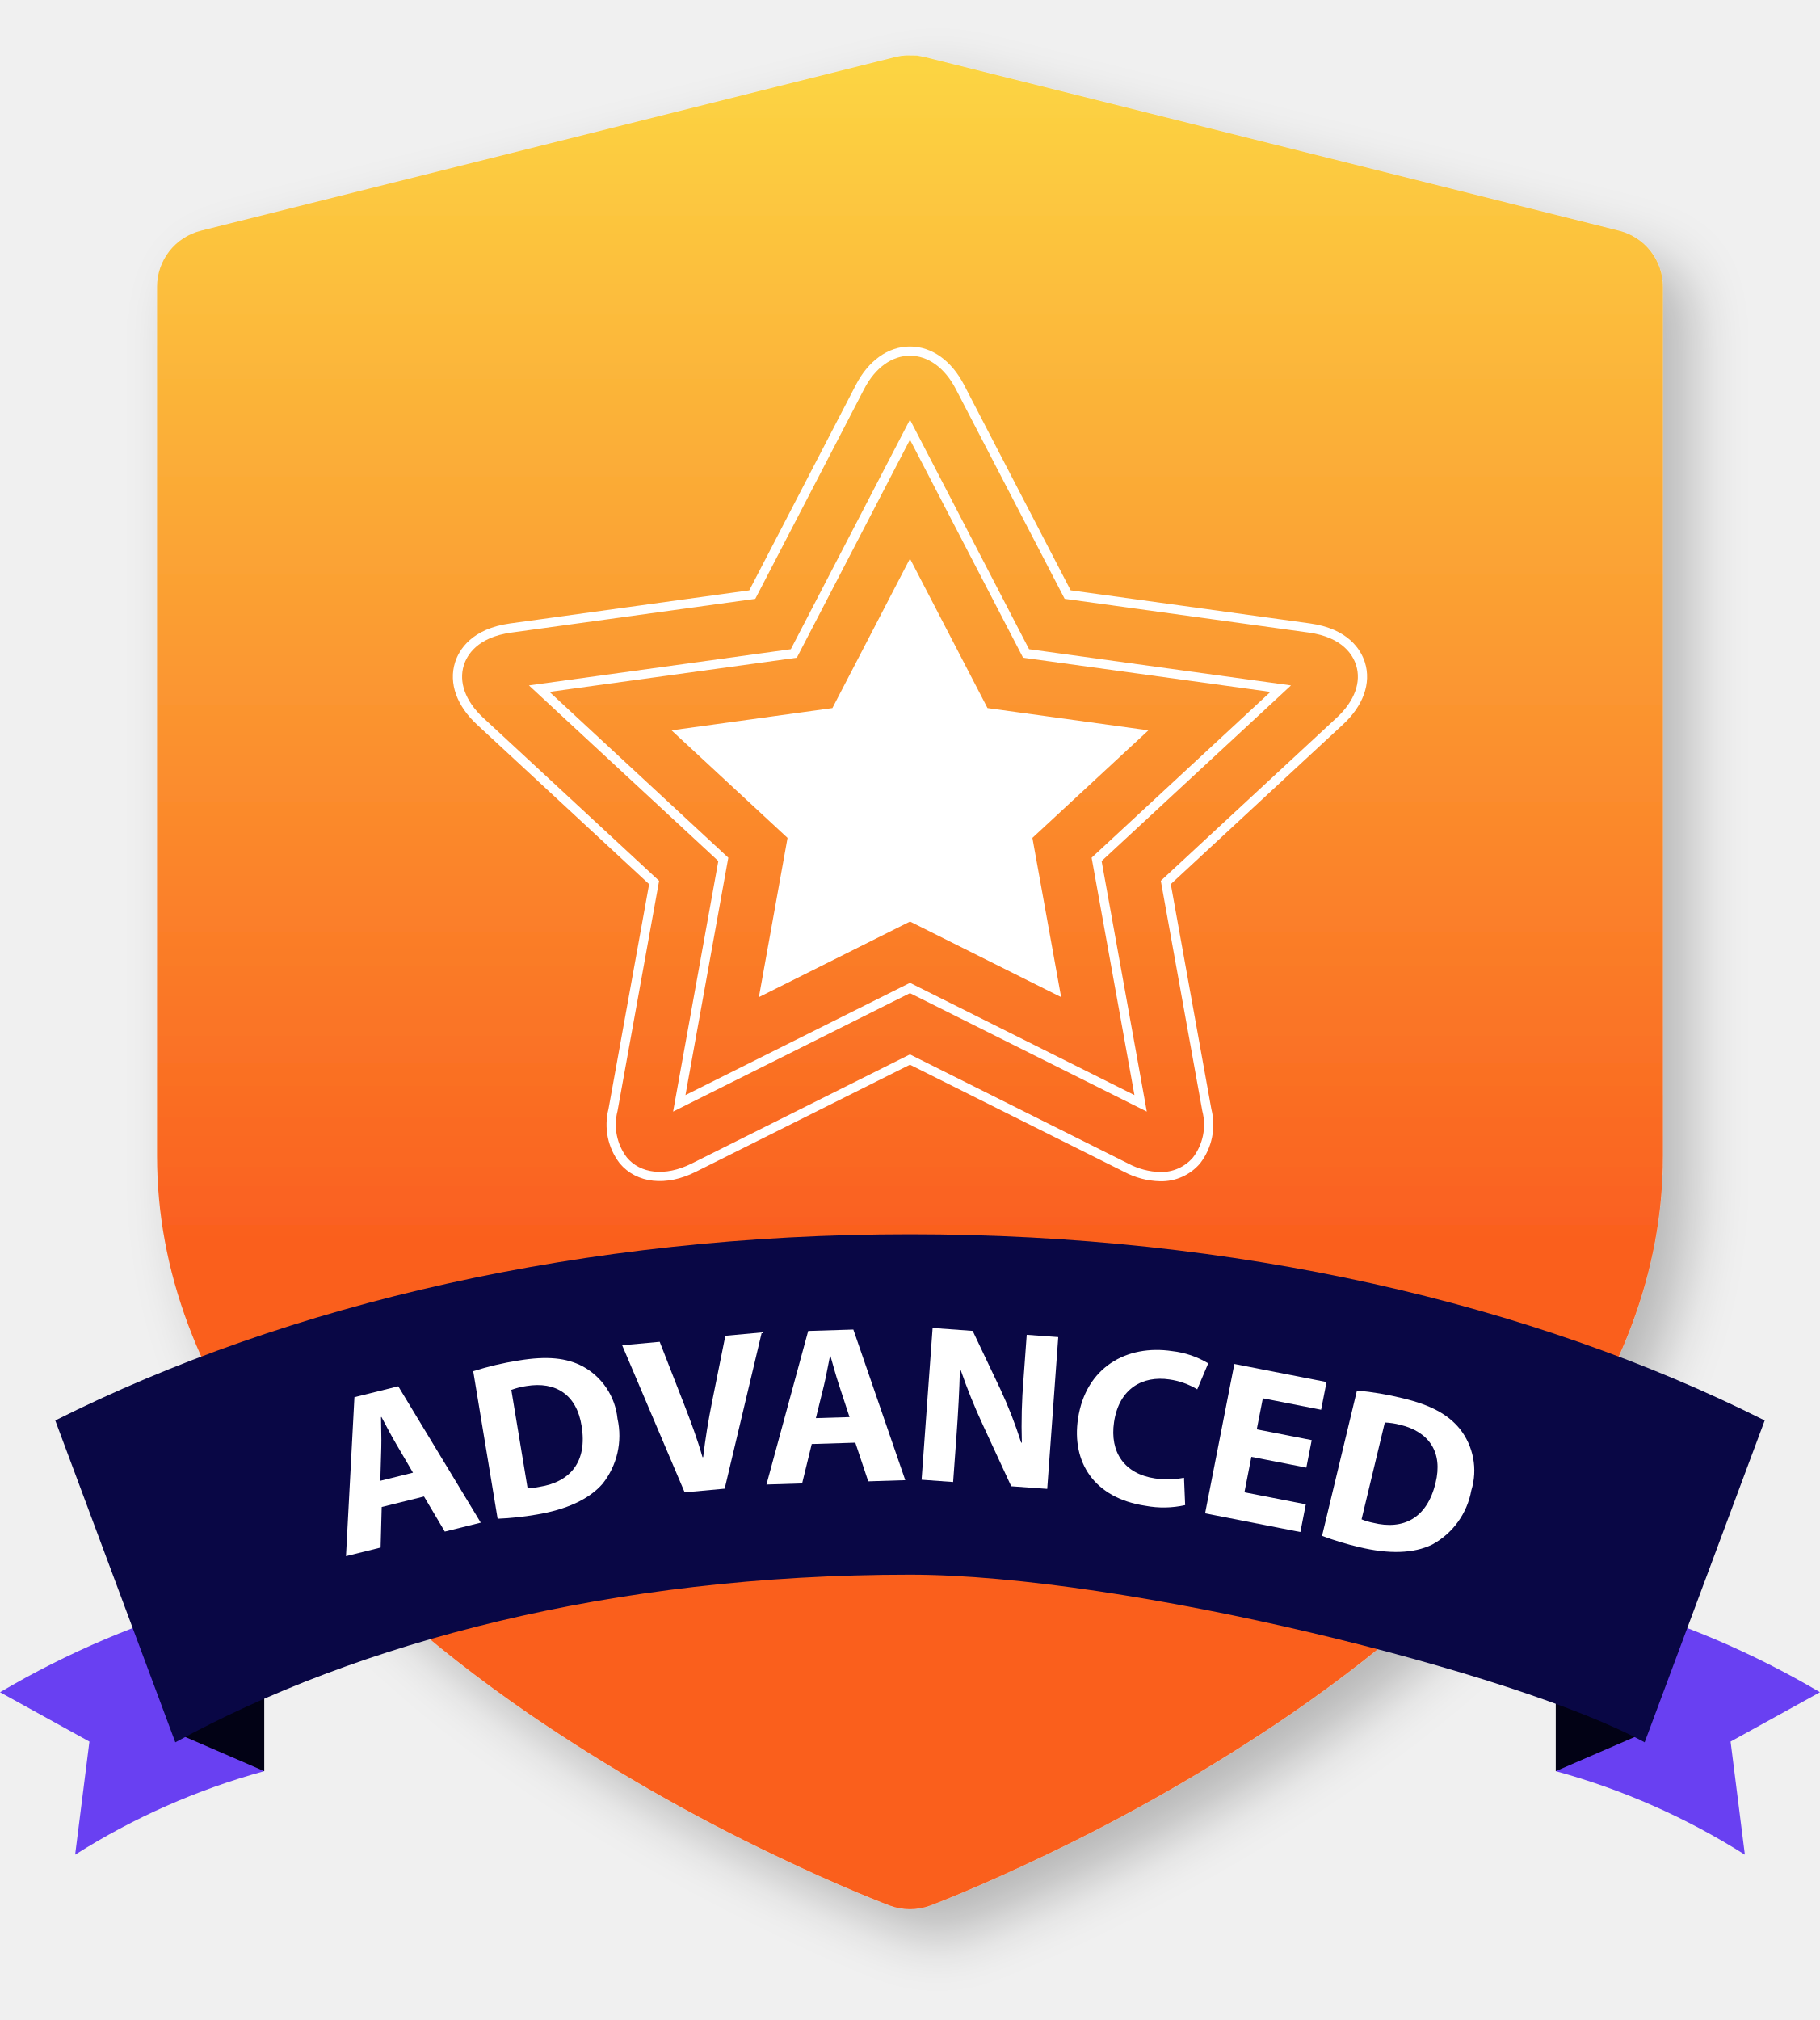
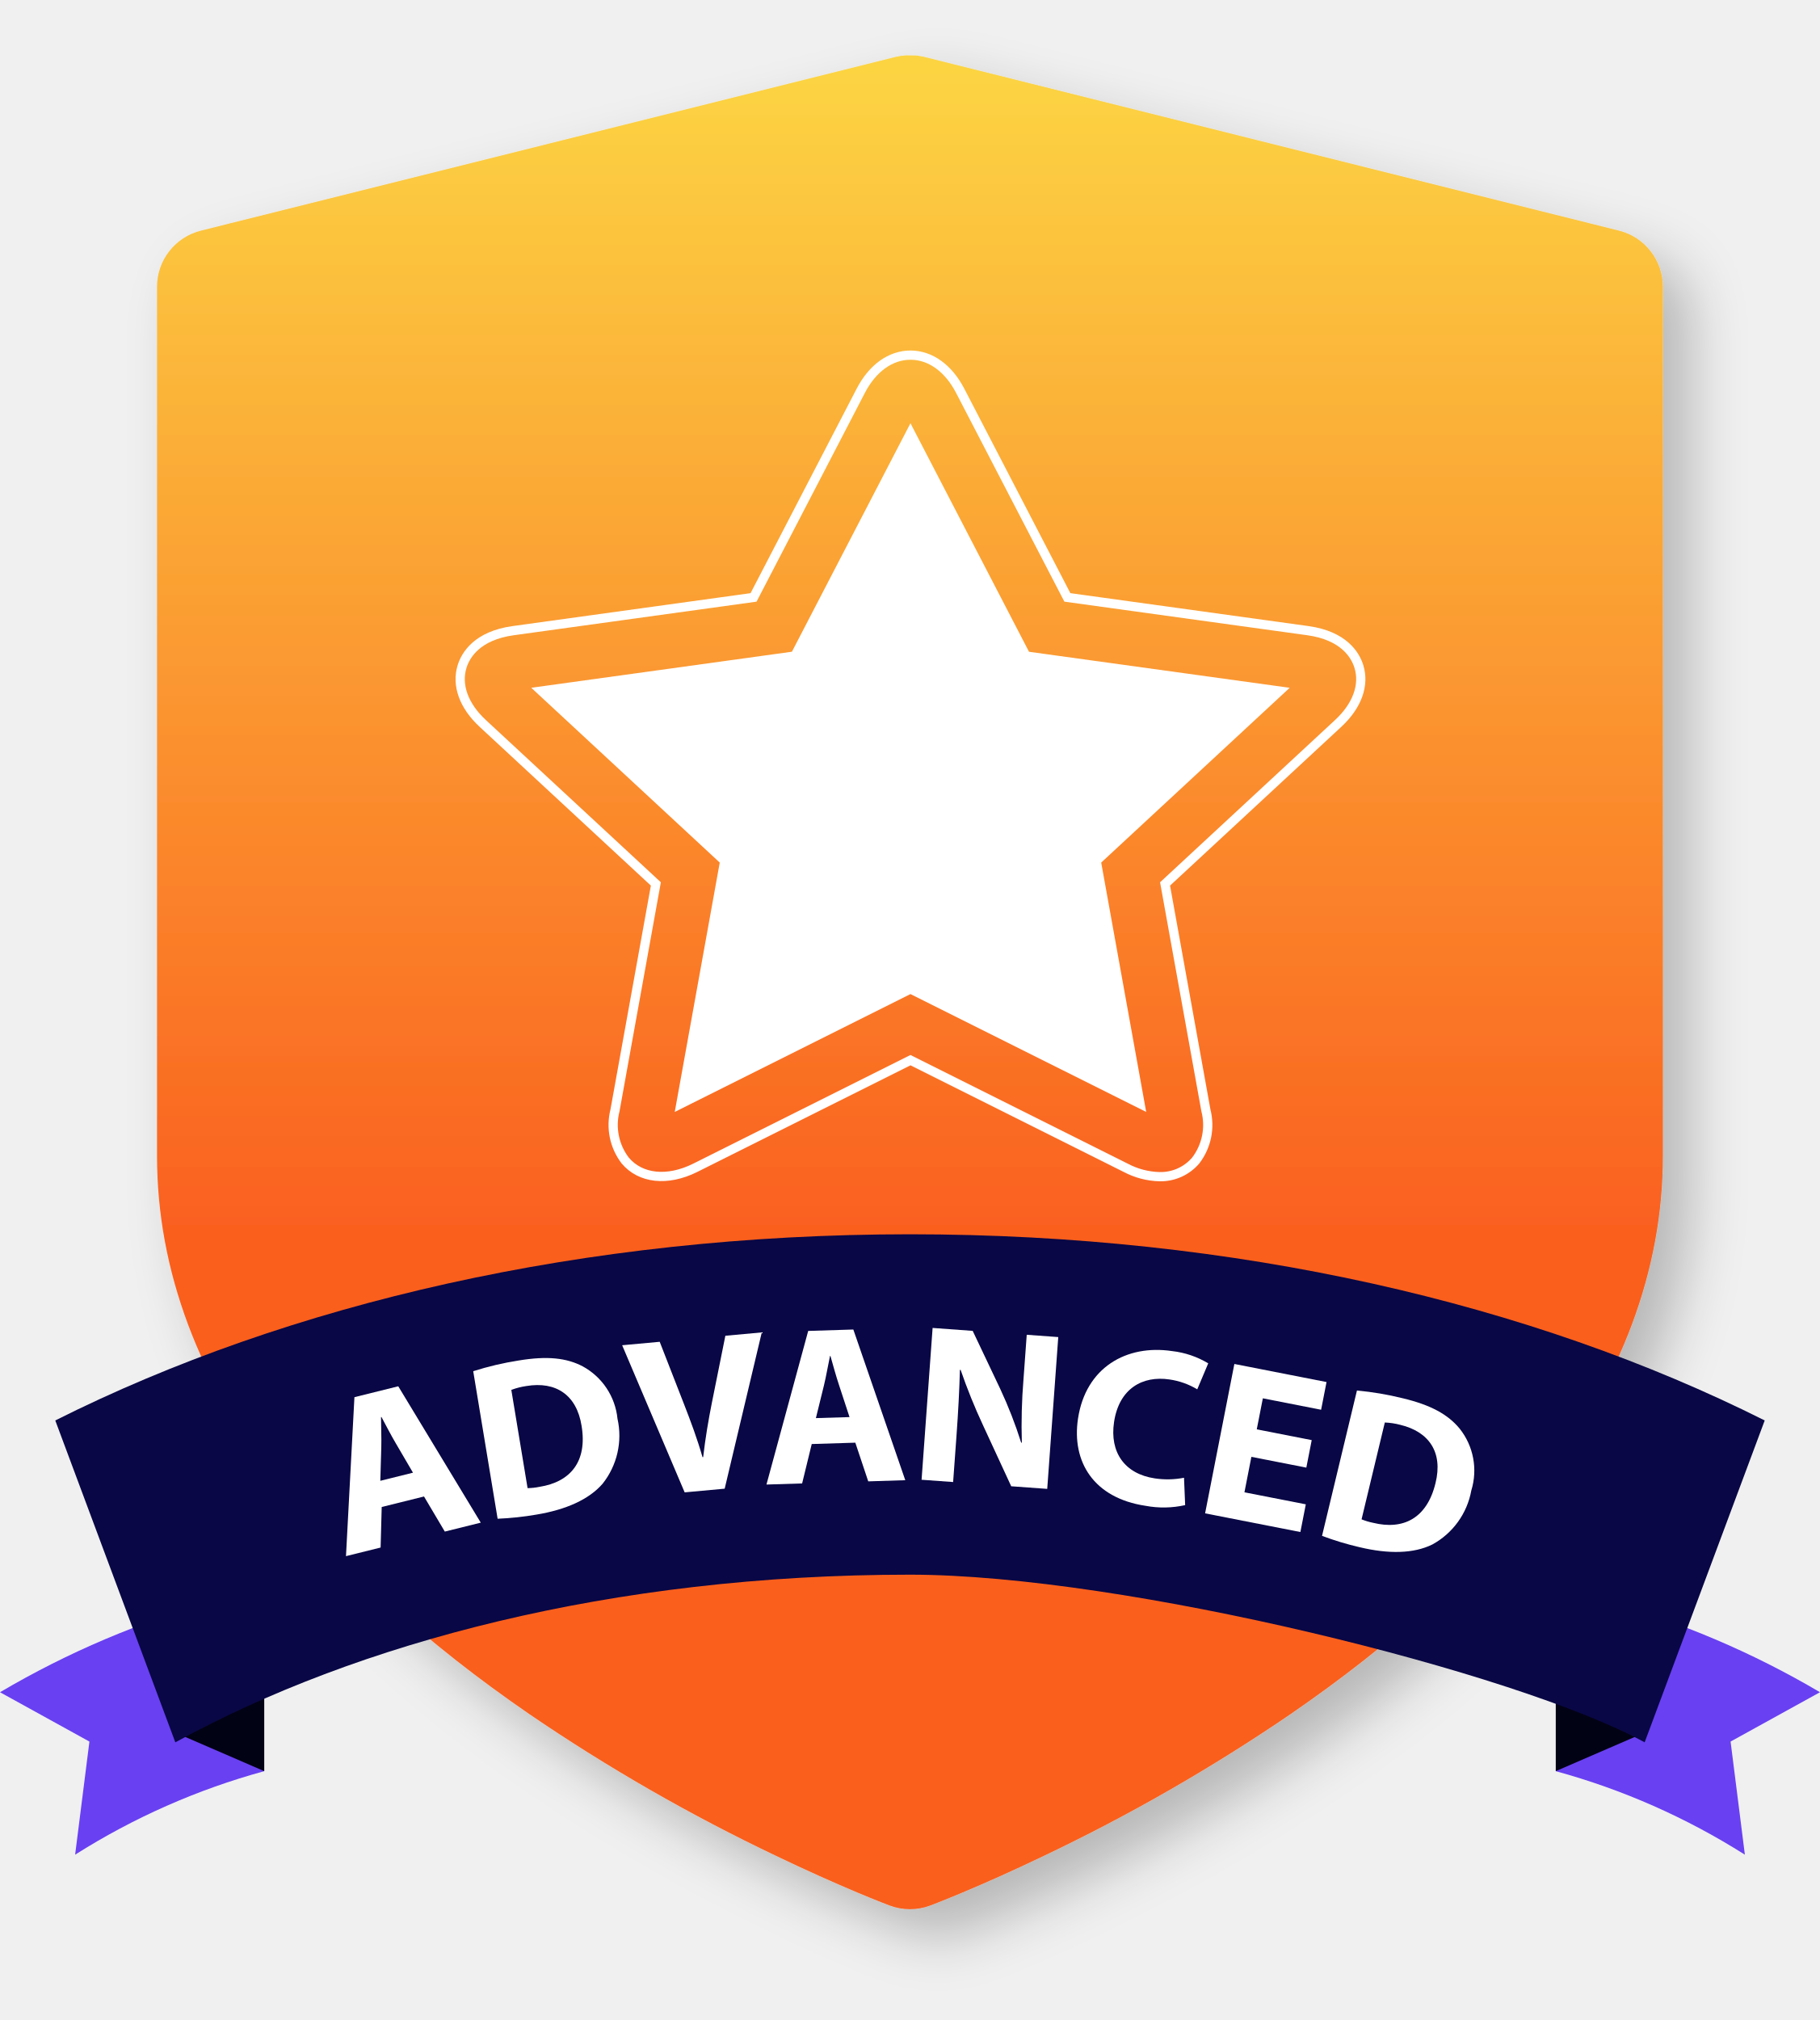
<svg xmlns="http://www.w3.org/2000/svg" width="197.144" height="218.758" viewBox="0 0 197.144 218.758">
  <defs>
-     <linearGradient id="a" x1="0.5" x2="0.5" y2="0.642" gradientUnits="objectBoundingBox">
+     <linearGradient id="linear-gradient" x1="0.5" x2="0.5" y2="0.642" gradientUnits="objectBoundingBox">
      <stop offset="0" stop-color="#fcd443" />
      <stop offset="1" stop-color="#fa5f1f" />
    </linearGradient>
-     <filter id="b" x="11.014" y="0" width="181.116" height="218.758" filterUnits="userSpaceOnUse">
+     <filter id="Path_3400" x="11.014" y="0" width="181.116" height="218.758" filterUnits="userSpaceOnUse">
      <feOffset dx="3" dy="3" input="SourceAlpha" />
-       <feGaussianBlur stdDeviation="3" result="c" />
+       <feGaussianBlur stdDeviation="3" result="blur" />
      <feFlood flood-opacity="0.239" />
-       <feComposite operator="in" in2="c" />
+       <feComposite operator="in" in2="blur" />
      <feComposite in="SourceGraphic" />
    </filter>
  </defs>
-   <g transform="translate(0.001 6)">
-     <g transform="matrix(1, 0, 0, 1, 0, -6)" filter="url(#b)">
-       <path d="M-161.854-154.11c.8.018.413.012,1.178.016l.755.141,3.235.809,8.528,2.132c11.763,2.943,11.763,2.943,25.879,6.472l25.879,6.47,8.529,2.132,3.235.811a6.269,6.269,0,0,1,4.752,6.085v94.12C-79.884-22.4-84.5-10.562-92.93.5c-6.919,9.082-16.221,17.418-27.317,25.046a199.581,199.581,0,0,1-26.722,15.341c-3.184,1.526-6.145,2.851-8.81,3.97-.942.394-1.781.736-2.508,1.023-.449.178-.77.3-.951.37a6.271,6.271,0,0,1-4.407,0c-.181-.067-.5-.192-.952-.37-.727-.288-1.566-.629-2.508-1.023-2.665-1.119-5.626-2.444-8.81-3.97a199.579,199.579,0,0,1-26.722-15.341c-11.1-7.628-20.4-15.964-27.317-25.046C-238.38-10.562-243-22.4-243-34.922v-94.12a6.269,6.269,0,0,1,4.752-6.085l3.235-.811,8.529-2.132,25.879-6.47c14.116-3.529,14.116-3.529,25.879-6.472l8.528-2.132,3.235-.809a6.125,6.125,0,0,1,1.109-.157Zm7.172,14.4" transform="translate(260.01 160.11)" fill="url(#a)" />
+   <g id="Group_3403" data-name="Group 3403" transform="translate(-1172.451 -3278.953)">
+     <g transform="matrix(1, 0, 0, 1, 1172.45, 3278.95)" filter="url(#Path_3400)">
+       <path id="Path_3400-2" data-name="Path 3400" d="M-161.854-154.11c.8.018.413.012,1.178.016l.755.141,3.235.809,8.528,2.132c11.763,2.943,11.763,2.943,25.879,6.472l25.879,6.47,8.529,2.132,3.235.811a6.269,6.269,0,0,1,4.752,6.085v94.12C-79.884-22.4-84.5-10.562-92.93.5c-6.919,9.082-16.221,17.418-27.317,25.046a199.581,199.581,0,0,1-26.722,15.341c-3.184,1.526-6.145,2.851-8.81,3.97-.942.394-1.781.736-2.508,1.023-.449.178-.77.3-.951.37a6.271,6.271,0,0,1-4.407,0c-.181-.067-.5-.192-.952-.37-.727-.288-1.566-.629-2.508-1.023-2.665-1.119-5.626-2.444-8.81-3.97a199.579,199.579,0,0,1-26.722-15.341c-11.1-7.628-20.4-15.964-27.317-25.046C-238.38-10.562-243-22.4-243-34.922v-94.12a6.269,6.269,0,0,1,4.752-6.085l3.235-.811,8.529-2.132,25.879-6.47c14.116-3.529,14.116-3.529,25.879-6.472l8.528-2.132,3.235-.809a6.125,6.125,0,0,1,1.109-.157Zm7.172,14.4" transform="translate(260.01 160.11)" fill="url(#linear-gradient)" />
    </g>
-     <g transform="translate(49.552 32.023)">
-       <path d="M914.37,91.149c-.383-1.214-1.615-3.336-5.565-3.88l-26.159-3.616L870.973,61.159c-1.277-2.46-3.246-3.872-5.406-3.872s-4.129,1.412-5.405,3.87l-11.676,22.5-26.157,3.616c-3.949.544-5.182,2.666-5.564,3.88-.639,2.037.175,4.3,2.239,6.212l18.849,17.472L833.4,139.47a6.379,6.379,0,0,0,1.112,5.462c1.644,1.962,4.576,2.316,7.624.791l23.427-11.713,23.427,11.713a8.291,8.291,0,0,0,3.685.968,5.026,5.026,0,0,0,3.939-1.762,6.361,6.361,0,0,0,1.109-5.459l-4.445-24.637,18.848-17.472C914.2,95.448,915.012,93.184,914.37,91.149Z" transform="translate(-816.551 -57.287)" fill="none" stroke="#fff" stroke-miterlimit="10" stroke-width="1" />
-       <path d="M855.653,122.227l-19.942-18.486,27.579-3.813L875.87,75.691l12.577,24.237,27.583,3.813-19.942,18.486,4.767,26.421-24.985-12.491-24.987,12.492Z" transform="translate(-826.855 -67.184)" fill="none" stroke="#fff" stroke-miterlimit="10" stroke-width="1" />
-       <path d="M881.121,137.234l-11.993-11.118,16.635-2.3,8.077-15.562,8.076,15.562,16.638,2.3-11.992,11.117,2.983,16.533-15.7-7.851-15.7,7.852Z" transform="translate(-844.825 -84.696)" fill="#fff" stroke="#fff" stroke-miterlimit="10" stroke-width="1" />
-     </g>
-     <g transform="translate(-0.001 167.327)">
-       <g transform="translate(168.522 0)">
-         <path d="M1443.808,257.519l5.208-18.482a96.955,96.955,0,0,1,23.414,9.935l-9.685,5.343,1.548,12.25a75.6,75.6,0,0,0-20.484-9.043Z" transform="translate(-1443.808 -239.037)" fill="#6940f2" />
-         <path d="M1453.493,252.946l-9.685,4.192V245.277Z" transform="translate(-1443.808 -238.656)" fill="#020215" />
+     <g id="Group_3355" data-name="Group 3355" transform="translate(1172.451 3452.279)">
+       <g id="Group_3350" data-name="Group 3350" transform="translate(168.522 0)">
+         <path id="Path_3395" data-name="Path 3395" d="M1443.808,257.519l5.208-18.482a96.955,96.955,0,0,1,23.414,9.935l-9.685,5.343,1.548,12.25a75.6,75.6,0,0,0-20.484-9.043Z" transform="translate(-1443.808 -239.037)" fill="#6940f2" />
+         <path id="Path_3396" data-name="Path 3396" d="M1453.493,252.946l-9.685,4.192V245.277Z" transform="translate(-1443.808 -238.656)" fill="#020215" />
      </g>
-       <g transform="translate(0 0)">
-         <path d="M1313.6,258.519l-5.207-18.482a96.956,96.956,0,0,0-23.415,9.936l9.686,5.343-1.548,12.248a75.6,75.6,0,0,1,20.484-9.042Z" transform="translate(-1284.978 -240.037)" fill="#6940f2" />
-         <path d="M1302.826,253.946l9.685,4.192V246.277Z" transform="translate(-1283.889 -239.656)" fill="#020215" />
+       <g id="Group_3351" data-name="Group 3351" transform="translate(0 0)">
+         <path id="Path_3397" data-name="Path 3397" d="M1313.6,258.519l-5.207-18.482a96.956,96.956,0,0,0-23.415,9.936l9.686,5.343-1.548,12.248a75.6,75.6,0,0,1,20.484-9.042Z" transform="translate(-1284.978 -240.037)" fill="#6940f2" />
+         <path id="Path_3398" data-name="Path 3398" d="M1302.826,253.946l9.685,4.192V246.277Z" transform="translate(-1283.889 -239.656)" fill="#020215" />
      </g>
    </g>
-     <g transform="translate(5.985 127.667)">
-       <path d="M1290.356,221.129l13.005,34.859c19.637-10.766,47.183-18.157,79.578-18.157,23.244,0,65.857,10.633,79.58,18.157l13.006-34.859c-25.229-12.66-57.269-20.162-92.586-20.162S1315.585,208.468,1290.356,221.129Z" transform="translate(-1290.356 -200.967)" fill="#090745" />
+     <g id="Group_3354" data-name="Group 3354" transform="translate(1178.438 3412.62)">
+       <path id="Path_3394" data-name="Path 3394" d="M1290.356,221.129l13.005,34.859c19.637-10.766,47.183-18.157,79.578-18.157,23.244,0,65.857,10.633,79.58,18.157l13.006-34.859c-25.229-12.66-57.269-20.162-92.586-20.162S1315.585,208.468,1290.356,221.129Z" transform="translate(-1290.356 -200.967)" fill="#090745" />
    </g>
-     <g transform="translate(37.476 137.811)">
-       <path d="M1578.275,468.614l-.119,4.39-3.751.932.915-17.215,4.748-1.18,8.937,14.768-3.894.967-2.254-3.8Zm3.388-3.716-1.841-3.146c-.521-.879-1.1-2-1.574-2.885l-.048.012c0,1.008.062,2.277.03,3.267l-.106,3.631Z" transform="translate(-1574.405 -449.223)" fill="#fff" />
-       <path d="M1585.674,454.466a33.279,33.279,0,0,1,4.915-1.159c3.09-.511,5.185-.289,6.948.635a7.29,7.29,0,0,1,3.765,5.674,8.364,8.364,0,0,1-1.612,7.035c-1.477,1.706-3.972,2.814-7.158,3.342a32.389,32.389,0,0,1-4.215.45Zm5.888,12.663a6.854,6.854,0,0,0,1.292-.141c3.334-.526,5.2-2.72,4.559-6.6-.535-3.383-2.808-4.841-5.97-4.318a7.828,7.828,0,0,0-1.642.419Z" transform="translate(-1571.891 -449.781)" fill="#fff" />
-       <path d="M1605.634,468.093l-6.77-15.932,4.067-.374,2.636,6.758c.739,1.9,1.424,3.726,2,5.735l.073-.006c.232-2.011.565-4.007.952-5.933l1.451-7.208,3.945-.362-4.019,16.923Z" transform="translate(-1568.948 -450.287)" fill="#fff" />
-       <path d="M1616.547,462.916l-1.041,4.267-3.863.12,4.521-16.636,4.89-.153,5.625,16.318-4.011.126-1.4-4.189Zm4.094-2.917-1.136-3.464c-.324-.969-.656-2.183-.931-3.153h-.049c-.214.986-.42,2.241-.659,3.2l-.869,3.526Z" transform="translate(-1566.096 -450.344)" fill="#fff" />
-       <path d="M1625.381,466.816l1.194-16.441,4.342.317,2.978,6.273a47.764,47.764,0,0,1,2.272,5.828l.074.006a60.95,60.95,0,0,1,.18-6.878l.35-4.806,3.415.249-1.195,16.44-3.9-.283-3.052-6.6a61.474,61.474,0,0,1-2.431-6.013l-.076.02c-.059,2.177-.179,4.5-.374,7.182l-.36,4.952Z" transform="translate(-1563.031 -450.375)" fill="#fff" />
-       <path d="M1650.862,469.128a10.647,10.647,0,0,1-4.289.075c-5.637-.843-8.014-4.785-7.319-9.429.833-5.564,5.263-8.066,10.2-7.326a9.708,9.708,0,0,1,3.908,1.326l-1.189,2.816a8.03,8.03,0,0,0-3.005-1.069c-2.927-.438-5.465.987-6.008,4.615-.489,3.266,1.139,5.612,4.427,6.1a9.307,9.307,0,0,0,3.152-.071Z" transform="translate(-1559.962 -449.941)" fill="#fff" />
-       <path d="M1661.455,464.789l-5.952-1.166-.752,3.841,6.648,1.3-.588,3-10.321-2.022,3.17-16.177,9.984,1.957-.587,3-6.312-1.238-.659,3.36,5.953,1.168Z" transform="translate(-1557.429 -449.663)" fill="#fff" />
-       <path d="M1664.627,455.915a33.431,33.431,0,0,1,4.978.843c3.043.731,4.885,1.753,6.151,3.289a7.294,7.294,0,0,1,1.26,6.692,8.357,8.357,0,0,1-4.222,5.85c-2.024,1-4.752,1.046-7.892.292a32.108,32.108,0,0,1-4.056-1.226Zm.5,13.951a6.9,6.9,0,0,0,1.243.374c3.276.812,5.85-.482,6.77-4.309.822-3.323-.7-5.552-3.82-6.3a7.794,7.794,0,0,0-1.674-.252Z" transform="translate(-1555.118 -449.139)" fill="#fff" />
+     <g id="Group_3360" data-name="Group 3360" transform="translate(1209.928 3422.764)">
+       <path id="Path_3403" data-name="Path 3403" d="M1578.275,468.614l-.119,4.39-3.751.932.915-17.215,4.748-1.18,8.937,14.768-3.894.967-2.254-3.8Zm3.388-3.716-1.841-3.146c-.521-.879-1.1-2-1.574-2.885l-.048.012c0,1.008.062,2.277.03,3.267l-.106,3.631Z" transform="translate(-1574.405 -449.223)" fill="#fff" />
+       <path id="Path_3404" data-name="Path 3404" d="M1585.674,454.466a33.279,33.279,0,0,1,4.915-1.159c3.09-.511,5.185-.289,6.948.635a7.29,7.29,0,0,1,3.765,5.674,8.364,8.364,0,0,1-1.612,7.035c-1.477,1.706-3.972,2.814-7.158,3.342a32.389,32.389,0,0,1-4.215.45Zm5.888,12.663a6.854,6.854,0,0,0,1.292-.141c3.334-.526,5.2-2.72,4.559-6.6-.535-3.383-2.808-4.841-5.97-4.318a7.828,7.828,0,0,0-1.642.419Z" transform="translate(-1571.891 -449.781)" fill="#fff" />
+       <path id="Path_3405" data-name="Path 3405" d="M1605.634,468.093l-6.77-15.932,4.067-.374,2.636,6.758c.739,1.9,1.424,3.726,2,5.735l.073-.006c.232-2.011.565-4.007.952-5.933l1.451-7.208,3.945-.362-4.019,16.923Z" transform="translate(-1568.948 -450.287)" fill="#fff" />
+       <path id="Path_3406" data-name="Path 3406" d="M1616.547,462.916l-1.041,4.267-3.863.12,4.521-16.636,4.89-.153,5.625,16.318-4.011.126-1.4-4.189Zm4.094-2.917-1.136-3.464c-.324-.969-.656-2.183-.931-3.153h-.049c-.214.986-.42,2.241-.659,3.2l-.869,3.526Z" transform="translate(-1566.096 -450.344)" fill="#fff" />
+       <path id="Path_3407" data-name="Path 3407" d="M1625.381,466.816l1.194-16.441,4.342.317,2.978,6.273a47.764,47.764,0,0,1,2.272,5.828l.074.006a60.95,60.95,0,0,1,.18-6.878l.35-4.806,3.415.249-1.195,16.44-3.9-.283-3.052-6.6a61.474,61.474,0,0,1-2.431-6.013l-.076.02c-.059,2.177-.179,4.5-.374,7.182l-.36,4.952Z" transform="translate(-1563.031 -450.375)" fill="#fff" />
+       <path id="Path_3408" data-name="Path 3408" d="M1650.862,469.128a10.647,10.647,0,0,1-4.289.075c-5.637-.843-8.014-4.785-7.319-9.429.833-5.564,5.263-8.066,10.2-7.326a9.708,9.708,0,0,1,3.908,1.326l-1.189,2.816a8.03,8.03,0,0,0-3.005-1.069c-2.927-.438-5.465.987-6.008,4.615-.489,3.266,1.139,5.612,4.427,6.1a9.307,9.307,0,0,0,3.152-.071Z" transform="translate(-1559.962 -449.941)" fill="#fff" />
+       <path id="Path_3409" data-name="Path 3409" d="M1661.455,464.789l-5.952-1.166-.752,3.841,6.648,1.3-.588,3-10.321-2.022,3.17-16.177,9.984,1.957-.587,3-6.312-1.238-.659,3.36,5.953,1.168Z" transform="translate(-1557.429 -449.663)" fill="#fff" />
+       <path id="Path_3410" data-name="Path 3410" d="M1664.627,455.915a33.431,33.431,0,0,1,4.978.843c3.043.731,4.885,1.753,6.151,3.289a7.294,7.294,0,0,1,1.26,6.692,8.357,8.357,0,0,1-4.222,5.85c-2.024,1-4.752,1.046-7.892.292a32.108,32.108,0,0,1-4.056-1.226Zm.5,13.951a6.9,6.9,0,0,0,1.243.374c3.276.812,5.85-.482,6.77-4.309.822-3.323-.7-5.552-3.82-6.3a7.794,7.794,0,0,0-1.674-.252Z" transform="translate(-1555.118 -449.139)" fill="#fff" />
+     </g>
+     <g id="Group_3366" data-name="Group 3366" transform="translate(1222.298 3317.412)">
+       <path id="Path_3429" data-name="Path 3429" d="M913.893,90.984c-.381-1.208-1.608-3.319-5.538-3.861l-26.032-3.6L870.708,61.14c-1.271-2.448-3.23-3.853-5.38-3.853s-4.109,1.405-5.379,3.851L848.33,83.525l-26.03,3.6c-3.93.542-5.156,2.653-5.537,3.861-.636,2.027.174,4.278,2.228,6.182l18.757,17.387-4.426,24.517a6.348,6.348,0,0,0,1.106,5.435c1.636,1.952,4.554,2.3,7.587.787l23.313-11.656,23.313,11.656a8.253,8.253,0,0,0,3.667.963,5,5,0,0,0,3.92-1.753,6.33,6.33,0,0,0,1.1-5.432l-4.423-24.517,18.756-17.387C913.72,95.262,914.532,93.009,913.893,90.984Z" transform="translate(-816.551 -57.287)" fill="none" stroke="#fff" stroke-miterlimit="10" stroke-width="1" />
+       <path id="Path_3430" data-name="Path 3430" d="M855.556,122l-19.845-18.4,27.445-3.794,12.518-24.119L888.19,99.81l27.448,3.794L895.794,122l4.744,26.292-24.864-12.43L850.81,148.292Z" transform="translate(-826.898 -67.226)" fill="#fff" stroke="#fff" stroke-miterlimit="10" stroke-width="1" />
    </g>
  </g>
</svg>
